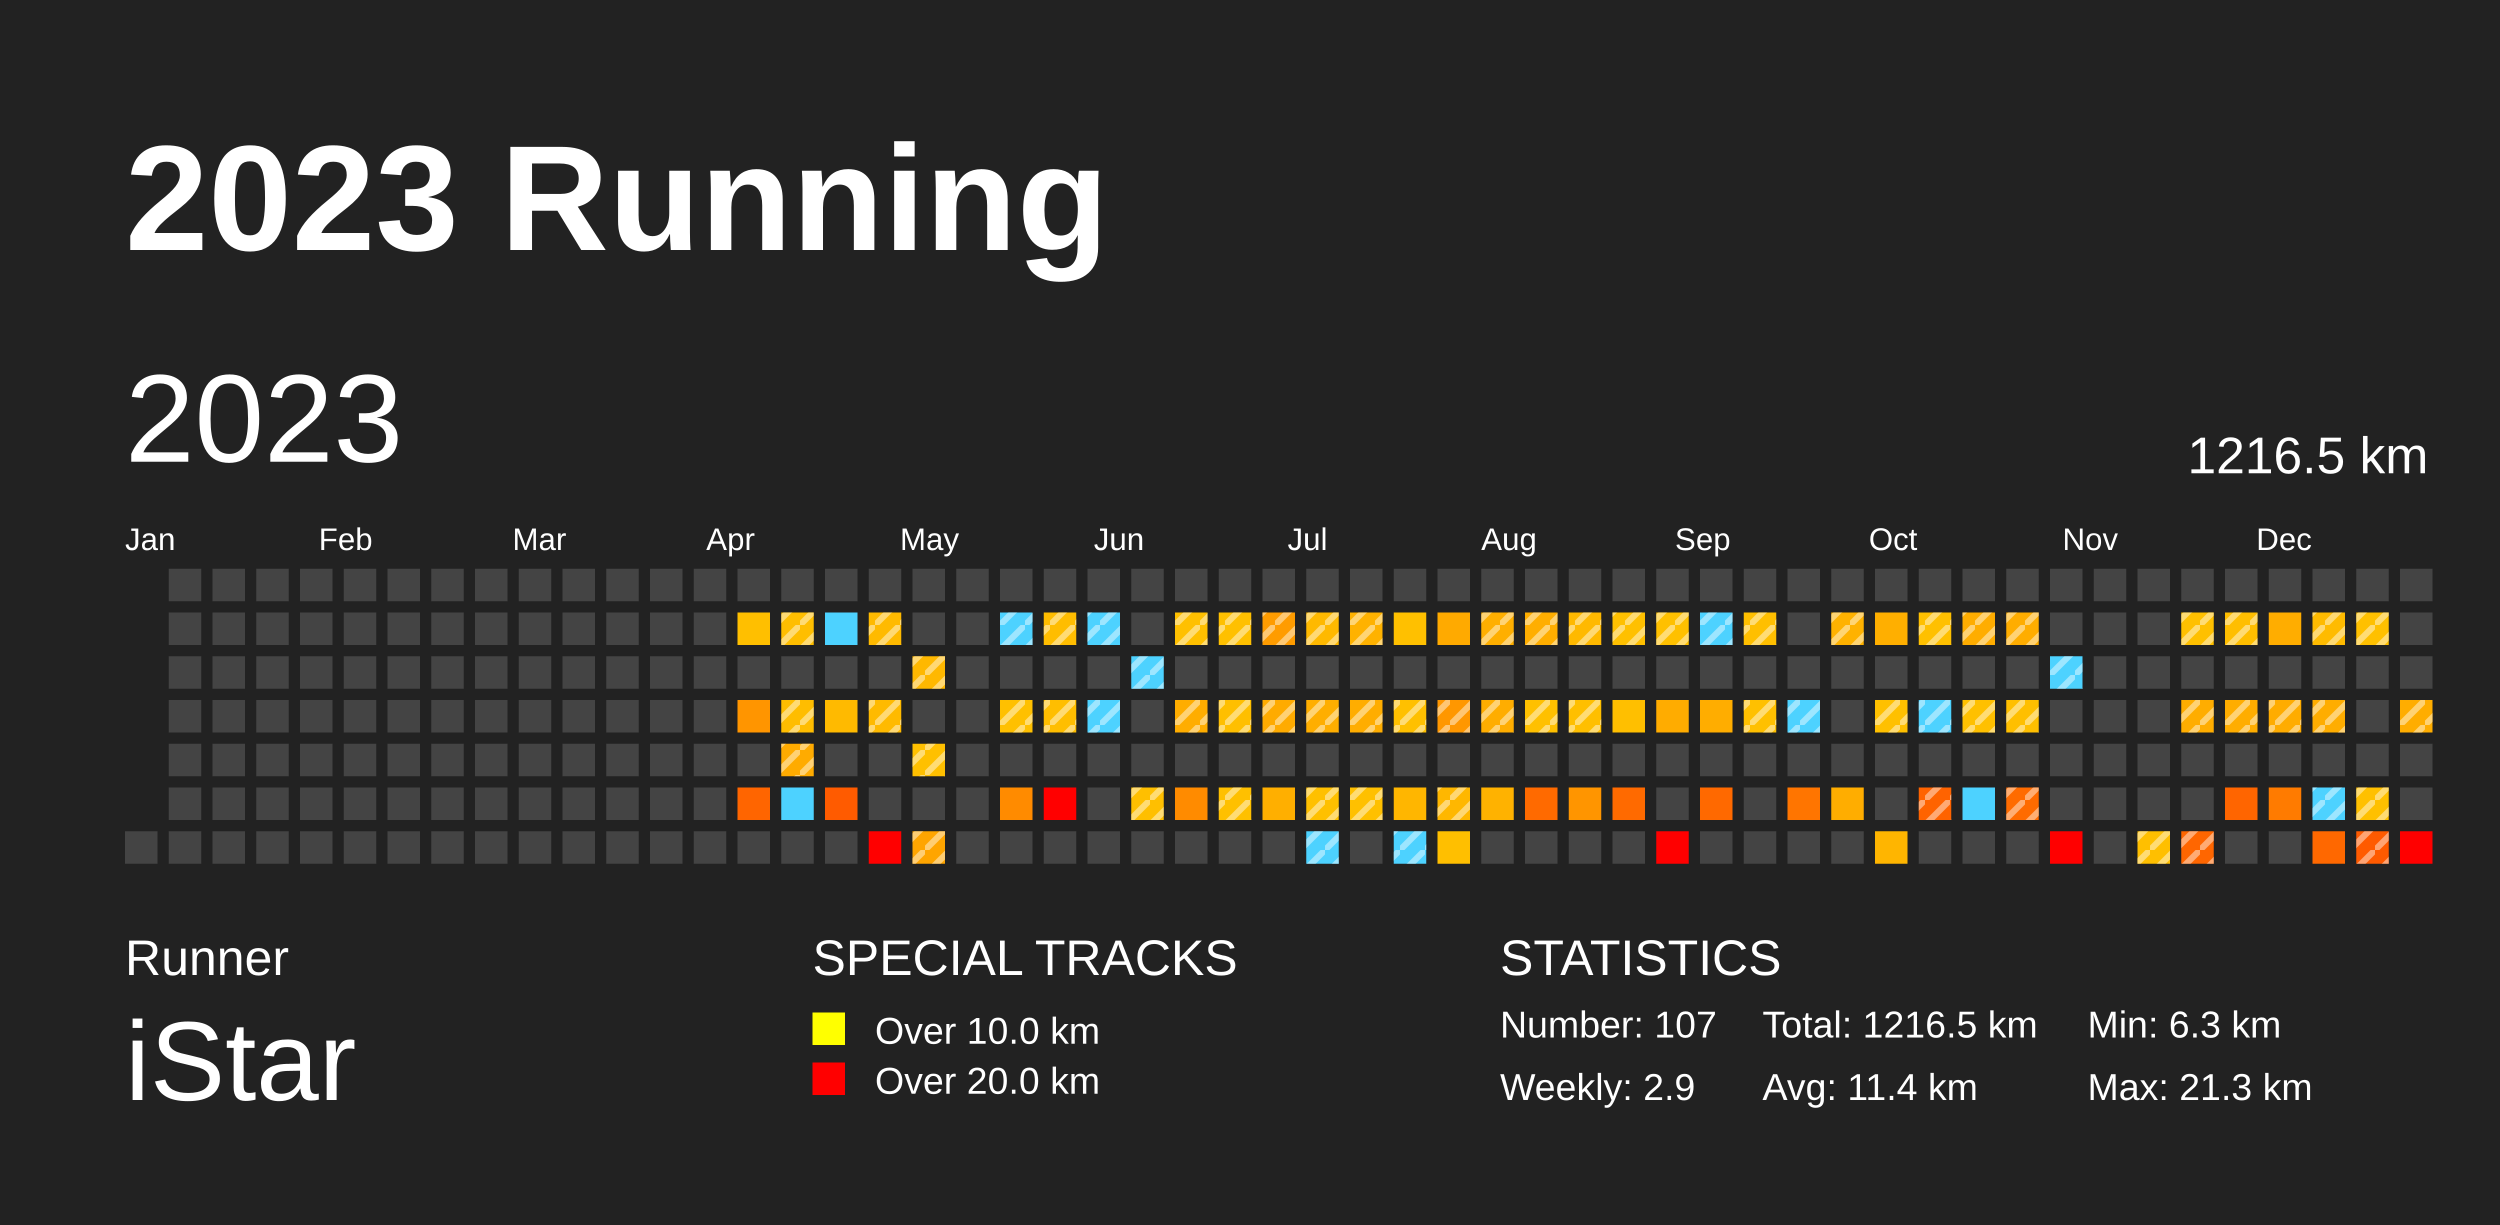
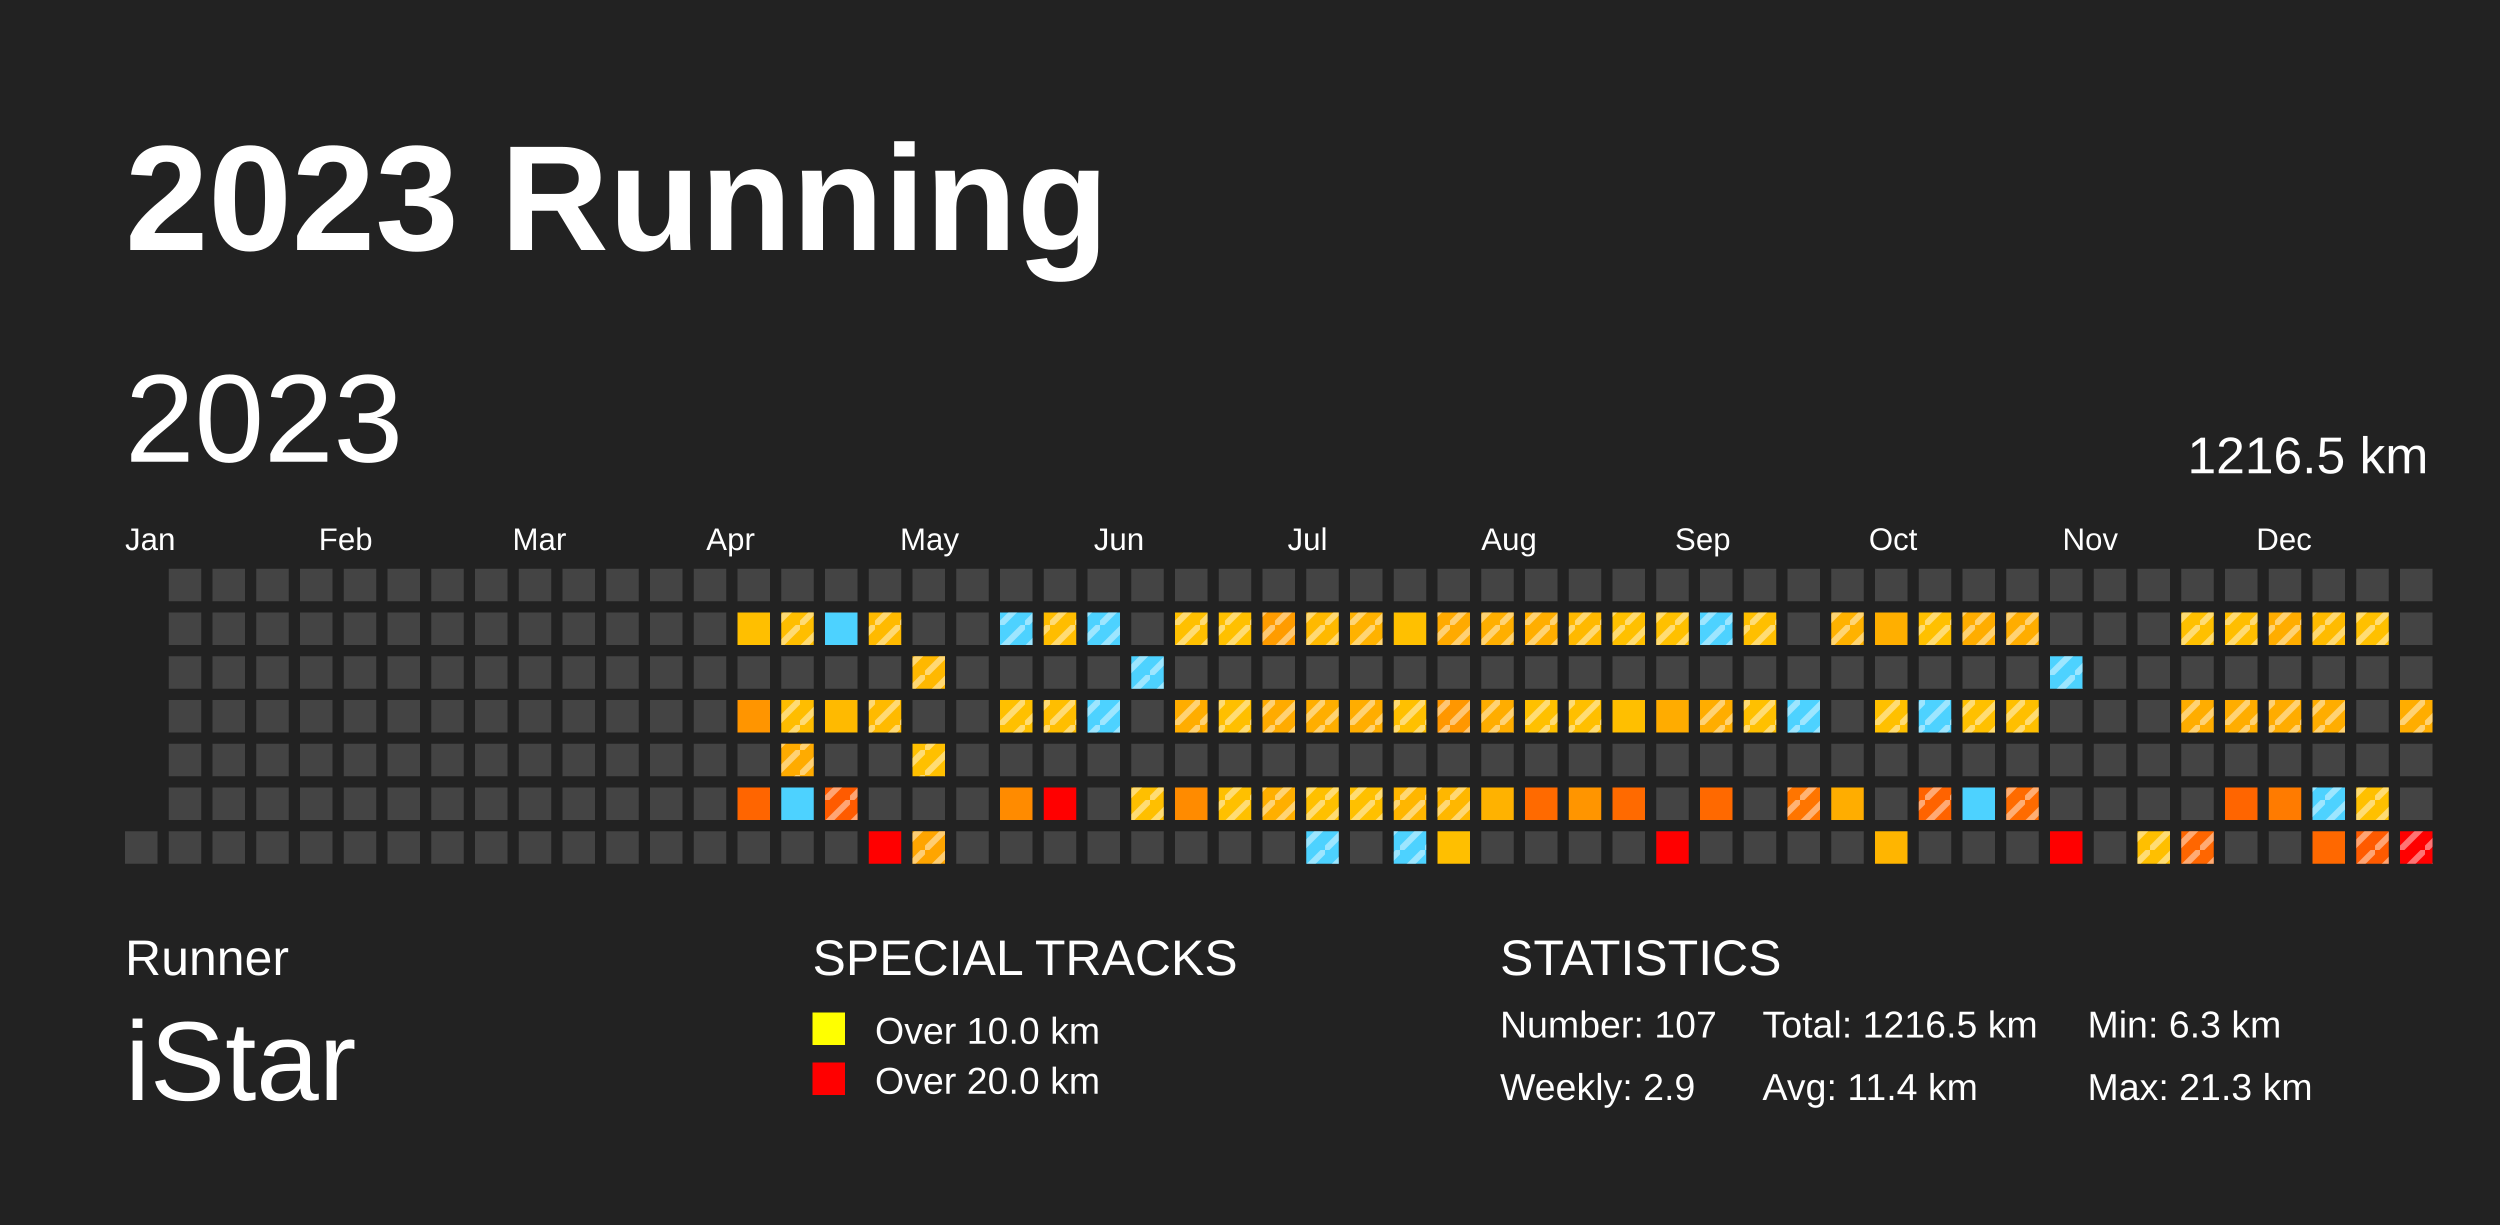
<svg xmlns="http://www.w3.org/2000/svg" baseProfile="full" height="98mm" version="1.1" viewBox="0,0,200,98" width="200mm">
  <defs>
    <pattern height="2" id="indoor-stripe" patternUnits="userSpaceOnUse" width="2">
      <line stroke="white" stroke-opacity="0.45" stroke-width="0.5" x1="0" x2="2" y1="2" y2="0" />
    </pattern>
  </defs>
  <rect fill="#222222" height="98" width="200" x="0" y="0" />
  <text fill="#FFFFFF" style="font-size:12px; font-family:Arial; font-weight:bold;" x="10" y="20">2023 Running</text>
  <text fill="#FFFFFF" style="font-size:4px; font-family:Arial" x="10" y="78">Runner</text>
  <text fill="#FFFFFF" style="font-size:9px; font-family:Arial" x="10" y="88">iStar</text>
  <text fill="#FFFFFF" style="font-size:4px; font-family:Arial" x="65" y="78">SPECIAL TRACKS</text>
  <rect fill="yellow" height="2.6" width="2.6" x="65" y="81" />
  <text fill="#FFFFFF" style="font-size:3px; font-family:Arial" x="70" y="83.5">Over 10.0 km</text>
  <rect fill="red" height="2.6" width="2.6" x="65" y="85" />
  <text fill="#FFFFFF" style="font-size:3px; font-family:Arial" x="70" y="87.5">Over 20.0 km</text>
  <text fill="#FFFFFF" style="font-size:4px; font-family:Arial" x="120" y="78">STATISTICS</text>
  <text fill="#FFFFFF" style="font-size:3px; font-family:Arial" x="120" y="83">Number: 107</text>
  <text fill="#FFFFFF" style="font-size:3px; font-family:Arial" x="120" y="88">Weekly: 2.9</text>
  <text fill="#FFFFFF" style="font-size:3px; font-family:Arial" x="141" y="83">Total: 1216.5 km</text>
  <text fill="#FFFFFF" style="font-size:3px; font-family:Arial" x="141" y="88">Avg: 11.4 km</text>
  <text fill="#FFFFFF" style="font-size:3px; font-family:Arial" x="167" y="83">Min: 6.3 km</text>
  <text fill="#FFFFFF" style="font-size:3px; font-family:Arial" x="167" y="88">Max: 21.3 km</text>
  <text dominant-baseline="hanging" fill="#FFFFFF" style="font-size:10.0px; font-family:Arial;" x="10" y="30">2023</text>
  <text dominant-baseline="hanging" fill="#FFFFFF" style="font-size:4.125px; font-family:Arial;" x="175" y="35">1216.5 km</text>
  <text fill="#FFFFFF" style="font-size:2.5px; font-family:Arial" x="10.0" y="44">Jan</text>
  <text fill="#FFFFFF" style="font-size:2.5px; font-family:Arial" x="25.5" y="44">Feb</text>
  <text fill="#FFFFFF" style="font-size:2.5px; font-family:Arial" x="41.0" y="44">Mar</text>
  <text fill="#FFFFFF" style="font-size:2.5px; font-family:Arial" x="56.5" y="44">Apr</text>
  <text fill="#FFFFFF" style="font-size:2.5px; font-family:Arial" x="72.0" y="44">May</text>
  <text fill="#FFFFFF" style="font-size:2.5px; font-family:Arial" x="87.5" y="44">Jun</text>
  <text fill="#FFFFFF" style="font-size:2.5px; font-family:Arial" x="103.0" y="44">Jul</text>
  <text fill="#FFFFFF" style="font-size:2.5px; font-family:Arial" x="118.5" y="44">Aug</text>
  <text fill="#FFFFFF" style="font-size:2.5px; font-family:Arial" x="134.0" y="44">Sep</text>
  <text fill="#FFFFFF" style="font-size:2.5px; font-family:Arial" x="149.5" y="44">Oct</text>
  <text fill="#FFFFFF" style="font-size:2.5px; font-family:Arial" x="165.0" y="44">Nov</text>
  <text fill="#FFFFFF" style="font-size:2.5px; font-family:Arial" x="180.5" y="44">Dec</text>
  <rect fill="#444444" height="2.6" width="2.6" x="10.0" y="66.5" />
  <rect fill="#444444" height="2.6" width="2.6" x="13.5" y="45.5" />
  <rect fill="#444444" height="2.6" width="2.6" x="13.5" y="49.0" />
  <rect fill="#444444" height="2.6" width="2.6" x="13.5" y="52.5" />
  <rect fill="#444444" height="2.6" width="2.6" x="13.5" y="56.0" />
  <rect fill="#444444" height="2.6" width="2.6" x="13.5" y="59.5" />
  <rect fill="#444444" height="2.6" width="2.6" x="13.5" y="63.0" />
  <rect fill="#444444" height="2.6" width="2.6" x="13.5" y="66.5" />
  <rect fill="#444444" height="2.6" width="2.6" x="17.0" y="45.5" />
  <rect fill="#444444" height="2.6" width="2.6" x="17.0" y="49.0" />
  <rect fill="#444444" height="2.6" width="2.6" x="17.0" y="52.5" />
  <rect fill="#444444" height="2.6" width="2.6" x="17.0" y="56.0" />
  <rect fill="#444444" height="2.6" width="2.6" x="17.0" y="59.5" />
  <rect fill="#444444" height="2.6" width="2.6" x="17.0" y="63.0" />
  <rect fill="#444444" height="2.6" width="2.6" x="17.0" y="66.5" />
  <rect fill="#444444" height="2.6" width="2.6" x="20.5" y="45.5" />
  <rect fill="#444444" height="2.6" width="2.6" x="20.5" y="49.0" />
  <rect fill="#444444" height="2.6" width="2.6" x="20.5" y="52.5" />
  <rect fill="#444444" height="2.6" width="2.6" x="20.5" y="56.0" />
  <rect fill="#444444" height="2.6" width="2.6" x="20.5" y="59.5" />
  <rect fill="#444444" height="2.6" width="2.6" x="20.5" y="63.0" />
  <rect fill="#444444" height="2.6" width="2.6" x="20.5" y="66.5" />
  <rect fill="#444444" height="2.6" width="2.6" x="24.0" y="45.5" />
  <rect fill="#444444" height="2.6" width="2.6" x="24.0" y="49.0" />
  <rect fill="#444444" height="2.6" width="2.6" x="24.0" y="52.5" />
  <rect fill="#444444" height="2.6" width="2.6" x="24.0" y="56.0" />
  <rect fill="#444444" height="2.6" width="2.6" x="24.0" y="59.5" />
  <rect fill="#444444" height="2.6" width="2.6" x="24.0" y="63.0" />
  <rect fill="#444444" height="2.6" width="2.6" x="24.0" y="66.5" />
  <rect fill="#444444" height="2.6" width="2.6" x="27.5" y="45.5" />
  <rect fill="#444444" height="2.6" width="2.6" x="27.5" y="49.0" />
  <rect fill="#444444" height="2.6" width="2.6" x="27.5" y="52.5" />
  <rect fill="#444444" height="2.6" width="2.6" x="27.5" y="56.0" />
  <rect fill="#444444" height="2.6" width="2.6" x="27.5" y="59.5" />
  <rect fill="#444444" height="2.6" width="2.6" x="27.5" y="63.0" />
  <rect fill="#444444" height="2.6" width="2.6" x="27.5" y="66.5" />
  <rect fill="#444444" height="2.6" width="2.6" x="31.0" y="45.5" />
  <rect fill="#444444" height="2.6" width="2.6" x="31.0" y="49.0" />
  <rect fill="#444444" height="2.6" width="2.6" x="31.0" y="52.5" />
  <rect fill="#444444" height="2.6" width="2.6" x="31.0" y="56.0" />
  <rect fill="#444444" height="2.6" width="2.6" x="31.0" y="59.5" />
  <rect fill="#444444" height="2.6" width="2.6" x="31.0" y="63.0" />
  <rect fill="#444444" height="2.6" width="2.6" x="31.0" y="66.5" />
  <rect fill="#444444" height="2.6" width="2.6" x="34.5" y="45.5" />
  <rect fill="#444444" height="2.6" width="2.6" x="34.5" y="49.0" />
  <rect fill="#444444" height="2.6" width="2.6" x="34.5" y="52.5" />
  <rect fill="#444444" height="2.6" width="2.6" x="34.5" y="56.0" />
  <rect fill="#444444" height="2.6" width="2.6" x="34.5" y="59.5" />
  <rect fill="#444444" height="2.6" width="2.6" x="34.5" y="63.0" />
  <rect fill="#444444" height="2.6" width="2.6" x="34.5" y="66.5" />
  <rect fill="#444444" height="2.6" width="2.6" x="38.0" y="45.5" />
  <rect fill="#444444" height="2.6" width="2.6" x="38.0" y="49.0" />
  <rect fill="#444444" height="2.6" width="2.6" x="38.0" y="52.5" />
  <rect fill="#444444" height="2.6" width="2.6" x="38.0" y="56.0" />
  <rect fill="#444444" height="2.6" width="2.6" x="38.0" y="59.5" />
  <rect fill="#444444" height="2.6" width="2.6" x="38.0" y="63.0" />
  <rect fill="#444444" height="2.6" width="2.6" x="38.0" y="66.5" />
  <rect fill="#444444" height="2.6" width="2.6" x="41.5" y="45.5" />
  <rect fill="#444444" height="2.6" width="2.6" x="41.5" y="49.0" />
  <rect fill="#444444" height="2.6" width="2.6" x="41.5" y="52.5" />
  <rect fill="#444444" height="2.6" width="2.6" x="41.5" y="56.0" />
  <rect fill="#444444" height="2.6" width="2.6" x="41.5" y="59.5" />
  <rect fill="#444444" height="2.6" width="2.6" x="41.5" y="63.0" />
  <rect fill="#444444" height="2.6" width="2.6" x="41.5" y="66.5" />
  <rect fill="#444444" height="2.6" width="2.6" x="45.0" y="45.5" />
  <rect fill="#444444" height="2.6" width="2.6" x="45.0" y="49.0" />
  <rect fill="#444444" height="2.6" width="2.6" x="45.0" y="52.5" />
  <rect fill="#444444" height="2.6" width="2.6" x="45.0" y="56.0" />
  <rect fill="#444444" height="2.6" width="2.6" x="45.0" y="59.5" />
  <rect fill="#444444" height="2.6" width="2.6" x="45.0" y="63.0" />
  <rect fill="#444444" height="2.6" width="2.6" x="45.0" y="66.5" />
  <rect fill="#444444" height="2.6" width="2.6" x="48.5" y="45.5" />
  <rect fill="#444444" height="2.6" width="2.6" x="48.5" y="49.0" />
  <rect fill="#444444" height="2.6" width="2.6" x="48.5" y="52.5" />
  <rect fill="#444444" height="2.6" width="2.6" x="48.5" y="56.0" />
  <rect fill="#444444" height="2.6" width="2.6" x="48.5" y="59.5" />
  <rect fill="#444444" height="2.6" width="2.6" x="48.5" y="63.0" />
  <rect fill="#444444" height="2.6" width="2.6" x="48.5" y="66.5" />
  <rect fill="#444444" height="2.6" width="2.6" x="52.0" y="45.5" />
  <rect fill="#444444" height="2.6" width="2.6" x="52.0" y="49.0" />
  <rect fill="#444444" height="2.6" width="2.6" x="52.0" y="52.5" />
  <rect fill="#444444" height="2.6" width="2.6" x="52.0" y="56.0" />
  <rect fill="#444444" height="2.6" width="2.6" x="52.0" y="59.5" />
  <rect fill="#444444" height="2.6" width="2.6" x="52.0" y="63.0" />
  <rect fill="#444444" height="2.6" width="2.6" x="52.0" y="66.5" />
  <rect fill="#444444" height="2.6" width="2.6" x="55.5" y="45.5" />
  <rect fill="#444444" height="2.6" width="2.6" x="55.5" y="49.0" />
  <rect fill="#444444" height="2.6" width="2.6" x="55.5" y="52.5" />
  <rect fill="#444444" height="2.6" width="2.6" x="55.5" y="56.0" />
  <rect fill="#444444" height="2.6" width="2.6" x="55.5" y="59.5" />
  <rect fill="#444444" height="2.6" width="2.6" x="55.5" y="63.0" />
  <rect fill="#444444" height="2.6" width="2.6" x="55.5" y="66.5" />
  <rect fill="#444444" height="2.6" width="2.6" x="59.0" y="45.5" />
  <rect fill="#ffbf00" height="2.6" width="2.6" x="59.0" y="49.0" />
  <rect fill="#444444" height="2.6" width="2.6" x="59.0" y="52.5" />
  <rect fill="#ff9500" height="2.6" width="2.6" x="59.0" y="56.0" />
  <rect fill="#444444" height="2.6" width="2.6" x="59.0" y="59.5" />
  <rect fill="#ff6500" height="2.6" width="2.6" x="59.0" y="63.0" />
  <rect fill="#444444" height="2.6" width="2.6" x="59.0" y="66.5" />
  <rect fill="#444444" height="2.6" width="2.6" x="62.5" y="45.5" />
  <rect fill="#ffbe00" height="2.6" width="2.6" x="62.5" y="49.0" />
  <rect fill="url(#indoor-stripe)" height="2.6" style="pointer-events: none;" width="2.6" x="62.5" y="49.0" />
  <rect fill="#444444" height="2.6" width="2.6" x="62.5" y="52.5" />
  <rect fill="#ffbd00" height="2.6" width="2.6" x="62.5" y="56.0" />
  <rect fill="url(#indoor-stripe)" height="2.6" style="pointer-events: none;" width="2.6" x="62.5" y="56.0" />
  <rect fill="#ffab00" height="2.6" width="2.6" x="62.5" y="59.5" />
  <rect fill="url(#indoor-stripe)" height="2.6" style="pointer-events: none;" width="2.6" x="62.5" y="59.5" />
  <rect fill="#4dd2ff" height="2.6" width="2.6" x="62.5" y="63.0" />
  <rect fill="#444444" height="2.6" width="2.6" x="62.5" y="66.5" />
  <rect fill="#444444" height="2.6" width="2.6" x="66.0" y="45.5" />
  <rect fill="#4dd2ff" height="2.6" width="2.6" x="66.0" y="49.0" />
  <rect fill="#444444" height="2.6" width="2.6" x="66.0" y="52.5" />
  <rect fill="#ffba00" height="2.6" width="2.6" x="66.0" y="56.0" />
  <rect fill="#444444" height="2.6" width="2.6" x="66.0" y="59.5" />
  <rect fill="#ff5b00" height="2.6" width="2.6" x="66.0" y="63.0" />
+   <rect fill="url(#indoor-stripe)" height="2.6" style="pointer-events: none;" width="2.6" x="66.0" y="63.0" />
  <rect fill="#444444" height="2.6" width="2.6" x="66.0" y="66.5" />
  <rect fill="#444444" height="2.6" width="2.6" x="69.5" y="45.5" />
  <rect fill="#ffba00" height="2.6" width="2.6" x="69.5" y="49.0" />
  <rect fill="url(#indoor-stripe)" height="2.6" style="pointer-events: none;" width="2.6" x="69.5" y="49.0" />
  <rect fill="#444444" height="2.6" width="2.6" x="69.5" y="52.5" />
  <rect fill="#ffba00" height="2.6" width="2.6" x="69.5" y="56.0" />
  <rect fill="url(#indoor-stripe)" height="2.6" style="pointer-events: none;" width="2.6" x="69.5" y="56.0" />
  <rect fill="#444444" height="2.6" width="2.6" x="69.5" y="59.5" />
  <rect fill="#444444" height="2.6" width="2.6" x="69.5" y="63.0" />
  <rect fill="red" height="2.6" width="2.6" x="69.5" y="66.5" />
  <rect fill="#444444" height="2.6" width="2.6" x="73.0" y="45.5" />
  <rect fill="#444444" height="2.6" width="2.6" x="73.0" y="49.0" />
  <rect fill="#ffb800" height="2.6" width="2.6" x="73.0" y="52.5" />
  <rect fill="url(#indoor-stripe)" height="2.6" style="pointer-events: none;" width="2.6" x="73.0" y="52.5" />
  <rect fill="#444444" height="2.6" width="2.6" x="73.0" y="56.0" />
  <rect fill="#ffc000" height="2.6" width="2.6" x="73.0" y="59.5" />
  <rect fill="url(#indoor-stripe)" height="2.6" style="pointer-events: none;" width="2.6" x="73.0" y="59.5" />
  <rect fill="#444444" height="2.6" width="2.6" x="73.0" y="63.0" />
  <rect fill="#ffa500" height="2.6" width="2.6" x="73.0" y="66.5" />
  <rect fill="url(#indoor-stripe)" height="2.6" style="pointer-events: none;" width="2.6" x="73.0" y="66.5" />
  <rect fill="#444444" height="2.6" width="2.6" x="76.5" y="45.5" />
  <rect fill="#444444" height="2.6" width="2.6" x="76.5" y="49.0" />
  <rect fill="#444444" height="2.6" width="2.6" x="76.5" y="52.5" />
  <rect fill="#444444" height="2.6" width="2.6" x="76.5" y="56.0" />
  <rect fill="#444444" height="2.6" width="2.6" x="76.5" y="59.5" />
  <rect fill="#444444" height="2.6" width="2.6" x="76.5" y="63.0" />
  <rect fill="#444444" height="2.6" width="2.6" x="76.5" y="66.5" />
  <rect fill="#444444" height="2.6" width="2.6" x="80.0" y="45.5" />
  <rect fill="#4dd2ff" height="2.6" width="2.6" x="80.0" y="49.0" />
  <rect fill="url(#indoor-stripe)" height="2.6" style="pointer-events: none;" width="2.6" x="80.0" y="49.0" />
  <rect fill="#444444" height="2.6" width="2.6" x="80.0" y="52.5" />
  <rect fill="#ffc000" height="2.6" width="2.6" x="80.0" y="56.0" />
  <rect fill="url(#indoor-stripe)" height="2.6" style="pointer-events: none;" width="2.6" x="80.0" y="56.0" />
  <rect fill="#444444" height="2.6" width="2.6" x="80.0" y="59.5" />
  <rect fill="#ff8b00" height="2.6" width="2.6" x="80.0" y="63.0" />
  <rect fill="#444444" height="2.6" width="2.6" x="80.0" y="66.5" />
  <rect fill="#444444" height="2.6" width="2.6" x="83.5" y="45.5" />
  <rect fill="#ffbd00" height="2.6" width="2.6" x="83.5" y="49.0" />
  <rect fill="url(#indoor-stripe)" height="2.6" style="pointer-events: none;" width="2.6" x="83.5" y="49.0" />
  <rect fill="#444444" height="2.6" width="2.6" x="83.5" y="52.5" />
  <rect fill="#ffbe00" height="2.6" width="2.6" x="83.5" y="56.0" />
  <rect fill="url(#indoor-stripe)" height="2.6" style="pointer-events: none;" width="2.6" x="83.5" y="56.0" />
  <rect fill="#444444" height="2.6" width="2.6" x="83.5" y="59.5" />
  <rect fill="red" height="2.6" width="2.6" x="83.5" y="63.0" />
  <rect fill="#444444" height="2.6" width="2.6" x="83.5" y="66.5" />
  <rect fill="#444444" height="2.6" width="2.6" x="87.0" y="45.5" />
  <rect fill="#4dd2ff" height="2.6" width="2.6" x="87.0" y="49.0" />
  <rect fill="url(#indoor-stripe)" height="2.6" style="pointer-events: none;" width="2.6" x="87.0" y="49.0" />
  <rect fill="#444444" height="2.6" width="2.6" x="87.0" y="52.5" />
  <rect fill="#4dd2ff" height="2.6" width="2.6" x="87.0" y="56.0" />
  <rect fill="url(#indoor-stripe)" height="2.6" style="pointer-events: none;" width="2.6" x="87.0" y="56.0" />
  <rect fill="#444444" height="2.6" width="2.6" x="87.0" y="59.5" />
  <rect fill="#444444" height="2.6" width="2.6" x="87.0" y="63.0" />
  <rect fill="#444444" height="2.6" width="2.6" x="87.0" y="66.5" />
  <rect fill="#444444" height="2.6" width="2.6" x="90.5" y="45.5" />
  <rect fill="#444444" height="2.6" width="2.6" x="90.5" y="49.0" />
  <rect fill="#4dd2ff" height="2.6" width="2.6" x="90.5" y="52.5" />
  <rect fill="url(#indoor-stripe)" height="2.6" style="pointer-events: none;" width="2.6" x="90.5" y="52.5" />
  <rect fill="#444444" height="2.6" width="2.6" x="90.5" y="56.0" />
  <rect fill="#444444" height="2.6" width="2.6" x="90.5" y="59.5" />
  <rect fill="#ffbf00" height="2.6" width="2.6" x="90.5" y="63.0" />
  <rect fill="url(#indoor-stripe)" height="2.6" style="pointer-events: none;" width="2.6" x="90.5" y="63.0" />
  <rect fill="#444444" height="2.6" width="2.6" x="90.5" y="66.5" />
  <rect fill="#444444" height="2.6" width="2.6" x="94.0" y="45.5" />
  <rect fill="#ffc000" height="2.6" width="2.6" x="94.0" y="49.0" />
  <rect fill="url(#indoor-stripe)" height="2.6" style="pointer-events: none;" width="2.6" x="94.0" y="49.0" />
  <rect fill="#444444" height="2.6" width="2.6" x="94.0" y="52.5" />
  <rect fill="#ffad00" height="2.6" width="2.6" x="94.0" y="56.0" />
  <rect fill="url(#indoor-stripe)" height="2.6" style="pointer-events: none;" width="2.6" x="94.0" y="56.0" />
  <rect fill="#444444" height="2.6" width="2.6" x="94.0" y="59.5" />
  <rect fill="#ff8b00" height="2.6" width="2.6" x="94.0" y="63.0" />
  <rect fill="#444444" height="2.6" width="2.6" x="94.0" y="66.5" />
  <rect fill="#444444" height="2.6" width="2.6" x="97.5" y="45.5" />
  <rect fill="#ffc000" height="2.6" width="2.6" x="97.5" y="49.0" />
  <rect fill="url(#indoor-stripe)" height="2.6" style="pointer-events: none;" width="2.6" x="97.5" y="49.0" />
  <rect fill="#444444" height="2.6" width="2.6" x="97.5" y="52.5" />
  <rect fill="#ffbf00" height="2.6" width="2.6" x="97.5" y="56.0" />
  <rect fill="url(#indoor-stripe)" height="2.6" style="pointer-events: none;" width="2.6" x="97.5" y="56.0" />
  <rect fill="#444444" height="2.6" width="2.6" x="97.5" y="59.5" />
  <rect fill="#ffc000" height="2.6" width="2.6" x="97.5" y="63.0" />
  <rect fill="url(#indoor-stripe)" height="2.6" style="pointer-events: none;" width="2.6" x="97.5" y="63.0" />
  <rect fill="#444444" height="2.6" width="2.6" x="97.5" y="66.5" />
  <rect fill="#444444" height="2.6" width="2.6" x="101.0" y="45.5" />
  <rect fill="#ff9c00" height="2.6" width="2.6" x="101.0" y="49.0" />
  <rect fill="url(#indoor-stripe)" height="2.6" style="pointer-events: none;" width="2.6" x="101.0" y="49.0" />
  <rect fill="#444444" height="2.6" width="2.6" x="101.0" y="52.5" />
  <rect fill="#ffab00" height="2.6" width="2.6" x="101.0" y="56.0" />
  <rect fill="url(#indoor-stripe)" height="2.6" style="pointer-events: none;" width="2.6" x="101.0" y="56.0" />
  <rect fill="#444444" height="2.6" width="2.6" x="101.0" y="59.5" />
  <rect fill="#ffaf00" height="2.6" width="2.6" x="101.0" y="63.0" />
+   <rect fill="url(#indoor-stripe)" height="2.6" style="pointer-events: none;" width="2.6" x="101.0" y="63.0" />
  <rect fill="#444444" height="2.6" width="2.6" x="101.0" y="66.5" />
  <rect fill="#444444" height="2.6" width="2.6" x="104.5" y="45.5" />
  <rect fill="#ffb900" height="2.6" width="2.6" x="104.5" y="49.0" />
  <rect fill="url(#indoor-stripe)" height="2.6" style="pointer-events: none;" width="2.6" x="104.5" y="49.0" />
  <rect fill="#444444" height="2.6" width="2.6" x="104.5" y="52.5" />
  <rect fill="#ffae00" height="2.6" width="2.6" x="104.5" y="56.0" />
  <rect fill="url(#indoor-stripe)" height="2.6" style="pointer-events: none;" width="2.6" x="104.5" y="56.0" />
  <rect fill="#444444" height="2.6" width="2.6" x="104.5" y="59.5" />
  <rect fill="#ffc000" height="2.6" width="2.6" x="104.5" y="63.0" />
  <rect fill="url(#indoor-stripe)" height="2.6" style="pointer-events: none;" width="2.6" x="104.5" y="63.0" />
  <rect fill="#4dd2ff" height="2.6" width="2.6" x="104.5" y="66.5" />
  <rect fill="url(#indoor-stripe)" height="2.6" style="pointer-events: none;" width="2.6" x="104.5" y="66.5" />
  <rect fill="#444444" height="2.6" width="2.6" x="108.0" y="45.5" />
  <rect fill="#ffb200" height="2.6" width="2.6" x="108.0" y="49.0" />
  <rect fill="url(#indoor-stripe)" height="2.6" style="pointer-events: none;" width="2.6" x="108.0" y="49.0" />
  <rect fill="#444444" height="2.6" width="2.6" x="108.0" y="52.5" />
  <rect fill="#ffad00" height="2.6" width="2.6" x="108.0" y="56.0" />
  <rect fill="url(#indoor-stripe)" height="2.6" style="pointer-events: none;" width="2.6" x="108.0" y="56.0" />
  <rect fill="#444444" height="2.6" width="2.6" x="108.0" y="59.5" />
  <rect fill="#ffc000" height="2.6" width="2.6" x="108.0" y="63.0" />
  <rect fill="url(#indoor-stripe)" height="2.6" style="pointer-events: none;" width="2.6" x="108.0" y="63.0" />
  <rect fill="#444444" height="2.6" width="2.6" x="108.0" y="66.5" />
  <rect fill="#444444" height="2.6" width="2.6" x="111.5" y="45.5" />
  <rect fill="#ffc000" height="2.6" width="2.6" x="111.5" y="49.0" />
  <rect fill="#444444" height="2.6" width="2.6" x="111.5" y="52.5" />
  <rect fill="#ffc000" height="2.6" width="2.6" x="111.5" y="56.0" />
  <rect fill="url(#indoor-stripe)" height="2.6" style="pointer-events: none;" width="2.6" x="111.5" y="56.0" />
  <rect fill="#444444" height="2.6" width="2.6" x="111.5" y="59.5" />
  <rect fill="#ffb600" height="2.6" width="2.6" x="111.5" y="63.0" />
+   <rect fill="url(#indoor-stripe)" height="2.6" style="pointer-events: none;" width="2.6" x="111.5" y="63.0" />
  <rect fill="#4dd2ff" height="2.6" width="2.6" x="111.5" y="66.5" />
  <rect fill="url(#indoor-stripe)" height="2.6" style="pointer-events: none;" width="2.6" x="111.5" y="66.5" />
  <rect fill="#444444" height="2.6" width="2.6" x="115.0" y="45.5" />
  <rect fill="#ffaa00" height="2.6" width="2.6" x="115.0" y="49.0" />
+   <rect fill="url(#indoor-stripe)" height="2.6" style="pointer-events: none;" width="2.6" x="115.0" y="49.0" />
  <rect fill="#444444" height="2.6" width="2.6" x="115.0" y="52.5" />
  <rect fill="#ff9700" height="2.6" width="2.6" x="115.0" y="56.0" />
  <rect fill="url(#indoor-stripe)" height="2.6" style="pointer-events: none;" width="2.6" x="115.0" y="56.0" />
  <rect fill="#444444" height="2.6" width="2.6" x="115.0" y="59.5" />
  <rect fill="#ffb700" height="2.6" width="2.6" x="115.0" y="63.0" />
  <rect fill="url(#indoor-stripe)" height="2.6" style="pointer-events: none;" width="2.6" x="115.0" y="63.0" />
  <rect fill="#ffbf00" height="2.6" width="2.6" x="115.0" y="66.5" />
  <rect fill="#444444" height="2.6" width="2.6" x="118.5" y="45.5" />
  <rect fill="#ffaf00" height="2.6" width="2.6" x="118.5" y="49.0" />
  <rect fill="url(#indoor-stripe)" height="2.6" style="pointer-events: none;" width="2.6" x="118.5" y="49.0" />
  <rect fill="#444444" height="2.6" width="2.6" x="118.5" y="52.5" />
  <rect fill="#ffad00" height="2.6" width="2.6" x="118.5" y="56.0" />
  <rect fill="url(#indoor-stripe)" height="2.6" style="pointer-events: none;" width="2.6" x="118.5" y="56.0" />
  <rect fill="#444444" height="2.6" width="2.6" x="118.5" y="59.5" />
  <rect fill="#ffb200" height="2.6" width="2.6" x="118.5" y="63.0" />
  <rect fill="#444444" height="2.6" width="2.6" x="118.5" y="66.5" />
  <rect fill="#444444" height="2.6" width="2.6" x="122.0" y="45.5" />
  <rect fill="#ffae00" height="2.6" width="2.6" x="122.0" y="49.0" />
  <rect fill="url(#indoor-stripe)" height="2.6" style="pointer-events: none;" width="2.6" x="122.0" y="49.0" />
  <rect fill="#444444" height="2.6" width="2.6" x="122.0" y="52.5" />
  <rect fill="#ffc000" height="2.6" width="2.6" x="122.0" y="56.0" />
  <rect fill="url(#indoor-stripe)" height="2.6" style="pointer-events: none;" width="2.6" x="122.0" y="56.0" />
  <rect fill="#444444" height="2.6" width="2.6" x="122.0" y="59.5" />
  <rect fill="#ff6a00" height="2.6" width="2.6" x="122.0" y="63.0" />
  <rect fill="#444444" height="2.6" width="2.6" x="122.0" y="66.5" />
  <rect fill="#444444" height="2.6" width="2.6" x="125.5" y="45.5" />
  <rect fill="#ffb900" height="2.6" width="2.6" x="125.5" y="49.0" />
  <rect fill="url(#indoor-stripe)" height="2.6" style="pointer-events: none;" width="2.6" x="125.5" y="49.0" />
  <rect fill="#444444" height="2.6" width="2.6" x="125.5" y="52.5" />
  <rect fill="#ffbf00" height="2.6" width="2.6" x="125.5" y="56.0" />
  <rect fill="url(#indoor-stripe)" height="2.6" style="pointer-events: none;" width="2.6" x="125.5" y="56.0" />
  <rect fill="#444444" height="2.6" width="2.6" x="125.5" y="59.5" />
  <rect fill="#ff9500" height="2.6" width="2.6" x="125.5" y="63.0" />
  <rect fill="#444444" height="2.6" width="2.6" x="125.5" y="66.5" />
  <rect fill="#444444" height="2.6" width="2.6" x="129.0" y="45.5" />
  <rect fill="#ffc000" height="2.6" width="2.6" x="129.0" y="49.0" />
  <rect fill="url(#indoor-stripe)" height="2.6" style="pointer-events: none;" width="2.6" x="129.0" y="49.0" />
  <rect fill="#444444" height="2.6" width="2.6" x="129.0" y="52.5" />
  <rect fill="#ffbf00" height="2.6" width="2.6" x="129.0" y="56.0" />
  <rect fill="#444444" height="2.6" width="2.6" x="129.0" y="59.5" />
  <rect fill="#ff6a00" height="2.6" width="2.6" x="129.0" y="63.0" />
  <rect fill="#444444" height="2.6" width="2.6" x="129.0" y="66.5" />
  <rect fill="#444444" height="2.6" width="2.6" x="132.5" y="45.5" />
  <rect fill="#ffc000" height="2.6" width="2.6" x="132.5" y="49.0" />
  <rect fill="url(#indoor-stripe)" height="2.6" style="pointer-events: none;" width="2.6" x="132.5" y="49.0" />
  <rect fill="#444444" height="2.6" width="2.6" x="132.5" y="52.5" />
  <rect fill="#ffac00" height="2.6" width="2.6" x="132.5" y="56.0" />
  <rect fill="#444444" height="2.6" width="2.6" x="132.5" y="59.5" />
  <rect fill="#444444" height="2.6" width="2.6" x="132.5" y="63.0" />
  <rect fill="red" height="2.6" width="2.6" x="132.5" y="66.5" />
  <rect fill="#444444" height="2.6" width="2.6" x="136.0" y="45.5" />
  <rect fill="#4dd2ff" height="2.6" width="2.6" x="136.0" y="49.0" />
  <rect fill="url(#indoor-stripe)" height="2.6" style="pointer-events: none;" width="2.6" x="136.0" y="49.0" />
  <rect fill="#444444" height="2.6" width="2.6" x="136.0" y="52.5" />
  <rect fill="#ffad00" height="2.6" width="2.6" x="136.0" y="56.0" />
+   <rect fill="url(#indoor-stripe)" height="2.6" style="pointer-events: none;" width="2.6" x="136.0" y="56.0" />
  <rect fill="#444444" height="2.6" width="2.6" x="136.0" y="59.5" />
  <rect fill="#ff6900" height="2.6" width="2.6" x="136.0" y="63.0" />
  <rect fill="#444444" height="2.6" width="2.6" x="136.0" y="66.5" />
  <rect fill="#444444" height="2.6" width="2.6" x="139.5" y="45.5" />
  <rect fill="#ffbf00" height="2.6" width="2.6" x="139.5" y="49.0" />
  <rect fill="url(#indoor-stripe)" height="2.6" style="pointer-events: none;" width="2.6" x="139.5" y="49.0" />
  <rect fill="#444444" height="2.6" width="2.6" x="139.5" y="52.5" />
  <rect fill="#ffc000" height="2.6" width="2.6" x="139.5" y="56.0" />
  <rect fill="url(#indoor-stripe)" height="2.6" style="pointer-events: none;" width="2.6" x="139.5" y="56.0" />
  <rect fill="#444444" height="2.6" width="2.6" x="139.5" y="59.5" />
  <rect fill="#444444" height="2.6" width="2.6" x="139.5" y="63.0" />
  <rect fill="#444444" height="2.6" width="2.6" x="139.5" y="66.5" />
  <rect fill="#444444" height="2.6" width="2.6" x="143.0" y="45.5" />
  <rect fill="#444444" height="2.6" width="2.6" x="143.0" y="49.0" />
  <rect fill="#444444" height="2.6" width="2.6" x="143.0" y="52.5" />
  <rect fill="#4dd2ff" height="2.6" width="2.6" x="143.0" y="56.0" />
  <rect fill="url(#indoor-stripe)" height="2.6" style="pointer-events: none;" width="2.6" x="143.0" y="56.0" />
  <rect fill="#444444" height="2.6" width="2.6" x="143.0" y="59.5" />
  <rect fill="#ff7500" height="2.6" width="2.6" x="143.0" y="63.0" />
+   <rect fill="url(#indoor-stripe)" height="2.6" style="pointer-events: none;" width="2.6" x="143.0" y="63.0" />
  <rect fill="#444444" height="2.6" width="2.6" x="143.0" y="66.5" />
  <rect fill="#444444" height="2.6" width="2.6" x="146.5" y="45.5" />
  <rect fill="#ffb200" height="2.6" width="2.6" x="146.5" y="49.0" />
  <rect fill="url(#indoor-stripe)" height="2.6" style="pointer-events: none;" width="2.6" x="146.5" y="49.0" />
  <rect fill="#444444" height="2.6" width="2.6" x="146.5" y="52.5" />
  <rect fill="#444444" height="2.6" width="2.6" x="146.5" y="56.0" />
  <rect fill="#444444" height="2.6" width="2.6" x="146.5" y="59.5" />
  <rect fill="#ffad00" height="2.6" width="2.6" x="146.5" y="63.0" />
  <rect fill="#444444" height="2.6" width="2.6" x="146.5" y="66.5" />
  <rect fill="#444444" height="2.6" width="2.6" x="150.0" y="45.5" />
  <rect fill="#ffaf00" height="2.6" width="2.6" x="150.0" y="49.0" />
  <rect fill="#444444" height="2.6" width="2.6" x="150.0" y="52.5" />
  <rect fill="#ffc000" height="2.6" width="2.6" x="150.0" y="56.0" />
  <rect fill="url(#indoor-stripe)" height="2.6" style="pointer-events: none;" width="2.6" x="150.0" y="56.0" />
  <rect fill="#444444" height="2.6" width="2.6" x="150.0" y="59.5" />
  <rect fill="#444444" height="2.6" width="2.6" x="150.0" y="63.0" />
  <rect fill="#ffb500" height="2.6" width="2.6" x="150.0" y="66.5" />
  <rect fill="#444444" height="2.6" width="2.6" x="153.5" y="45.5" />
  <rect fill="#ffc000" height="2.6" width="2.6" x="153.5" y="49.0" />
  <rect fill="url(#indoor-stripe)" height="2.6" style="pointer-events: none;" width="2.6" x="153.5" y="49.0" />
  <rect fill="#444444" height="2.6" width="2.6" x="153.5" y="52.5" />
  <rect fill="#4dd2ff" height="2.6" width="2.6" x="153.5" y="56.0" />
  <rect fill="url(#indoor-stripe)" height="2.6" style="pointer-events: none;" width="2.6" x="153.5" y="56.0" />
  <rect fill="#444444" height="2.6" width="2.6" x="153.5" y="59.5" />
  <rect fill="#ff6300" height="2.6" width="2.6" x="153.5" y="63.0" />
  <rect fill="url(#indoor-stripe)" height="2.6" style="pointer-events: none;" width="2.6" x="153.5" y="63.0" />
  <rect fill="#444444" height="2.6" width="2.6" x="153.5" y="66.5" />
  <rect fill="#444444" height="2.6" width="2.6" x="157.0" y="45.5" />
  <rect fill="#ffad00" height="2.6" width="2.6" x="157.0" y="49.0" />
  <rect fill="url(#indoor-stripe)" height="2.6" style="pointer-events: none;" width="2.6" x="157.0" y="49.0" />
  <rect fill="#444444" height="2.6" width="2.6" x="157.0" y="52.5" />
  <rect fill="#ffc000" height="2.6" width="2.6" x="157.0" y="56.0" />
  <rect fill="url(#indoor-stripe)" height="2.6" style="pointer-events: none;" width="2.6" x="157.0" y="56.0" />
  <rect fill="#444444" height="2.6" width="2.6" x="157.0" y="59.5" />
  <rect fill="#4dd2ff" height="2.6" width="2.6" x="157.0" y="63.0" />
  <rect fill="#444444" height="2.6" width="2.6" x="157.0" y="66.5" />
  <rect fill="#444444" height="2.6" width="2.6" x="160.5" y="45.5" />
  <rect fill="#ffad00" height="2.6" width="2.6" x="160.5" y="49.0" />
  <rect fill="url(#indoor-stripe)" height="2.6" style="pointer-events: none;" width="2.6" x="160.5" y="49.0" />
  <rect fill="#444444" height="2.6" width="2.6" x="160.5" y="52.5" />
  <rect fill="#ffbf00" height="2.6" width="2.6" x="160.5" y="56.0" />
  <rect fill="url(#indoor-stripe)" height="2.6" style="pointer-events: none;" width="2.6" x="160.5" y="56.0" />
  <rect fill="#444444" height="2.6" width="2.6" x="160.5" y="59.5" />
  <rect fill="#ff6b00" height="2.6" width="2.6" x="160.5" y="63.0" />
  <rect fill="url(#indoor-stripe)" height="2.6" style="pointer-events: none;" width="2.6" x="160.5" y="63.0" />
  <rect fill="#444444" height="2.6" width="2.6" x="160.5" y="66.5" />
  <rect fill="#444444" height="2.6" width="2.6" x="164.0" y="45.5" />
  <rect fill="#444444" height="2.6" width="2.6" x="164.0" y="49.0" />
  <rect fill="#4dd2ff" height="2.6" width="2.6" x="164.0" y="52.5" />
  <rect fill="url(#indoor-stripe)" height="2.6" style="pointer-events: none;" width="2.6" x="164.0" y="52.5" />
  <rect fill="#444444" height="2.6" width="2.6" x="164.0" y="56.0" />
  <rect fill="#444444" height="2.6" width="2.6" x="164.0" y="59.5" />
  <rect fill="#444444" height="2.6" width="2.6" x="164.0" y="63.0" />
  <rect fill="red" height="2.6" width="2.6" x="164.0" y="66.5" />
  <rect fill="#444444" height="2.6" width="2.6" x="167.5" y="45.5" />
  <rect fill="#444444" height="2.6" width="2.6" x="167.5" y="49.0" />
  <rect fill="#444444" height="2.6" width="2.6" x="167.5" y="52.5" />
  <rect fill="#444444" height="2.6" width="2.6" x="167.5" y="56.0" />
  <rect fill="#444444" height="2.6" width="2.6" x="167.5" y="59.5" />
  <rect fill="#444444" height="2.6" width="2.6" x="167.5" y="63.0" />
  <rect fill="#444444" height="2.6" width="2.6" x="167.5" y="66.5" />
  <rect fill="#444444" height="2.6" width="2.6" x="171.0" y="45.5" />
  <rect fill="#444444" height="2.6" width="2.6" x="171.0" y="49.0" />
  <rect fill="#444444" height="2.6" width="2.6" x="171.0" y="52.5" />
  <rect fill="#444444" height="2.6" width="2.6" x="171.0" y="56.0" />
  <rect fill="#444444" height="2.6" width="2.6" x="171.0" y="59.5" />
  <rect fill="#444444" height="2.6" width="2.6" x="171.0" y="63.0" />
  <rect fill="#ffbf00" height="2.6" width="2.6" x="171.0" y="66.5" />
  <rect fill="url(#indoor-stripe)" height="2.6" style="pointer-events: none;" width="2.6" x="171.0" y="66.5" />
  <rect fill="#444444" height="2.6" width="2.6" x="174.5" y="45.5" />
  <rect fill="#ffc000" height="2.6" width="2.6" x="174.5" y="49.0" />
  <rect fill="url(#indoor-stripe)" height="2.6" style="pointer-events: none;" width="2.6" x="174.5" y="49.0" />
  <rect fill="#444444" height="2.6" width="2.6" x="174.5" y="52.5" />
  <rect fill="#ffad00" height="2.6" width="2.6" x="174.5" y="56.0" />
  <rect fill="url(#indoor-stripe)" height="2.6" style="pointer-events: none;" width="2.6" x="174.5" y="56.0" />
  <rect fill="#444444" height="2.6" width="2.6" x="174.5" y="59.5" />
  <rect fill="#444444" height="2.6" width="2.6" x="174.5" y="63.0" />
  <rect fill="#ff6600" height="2.6" width="2.6" x="174.5" y="66.5" />
  <rect fill="url(#indoor-stripe)" height="2.6" style="pointer-events: none;" width="2.6" x="174.5" y="66.5" />
  <rect fill="#444444" height="2.6" width="2.6" x="178.0" y="45.5" />
  <rect fill="#ffbe00" height="2.6" width="2.6" x="178.0" y="49.0" />
  <rect fill="url(#indoor-stripe)" height="2.6" style="pointer-events: none;" width="2.6" x="178.0" y="49.0" />
  <rect fill="#444444" height="2.6" width="2.6" x="178.0" y="52.5" />
  <rect fill="#ffad00" height="2.6" width="2.6" x="178.0" y="56.0" />
  <rect fill="url(#indoor-stripe)" height="2.6" style="pointer-events: none;" width="2.6" x="178.0" y="56.0" />
  <rect fill="#444444" height="2.6" width="2.6" x="178.0" y="59.5" />
  <rect fill="#ff6500" height="2.6" width="2.6" x="178.0" y="63.0" />
  <rect fill="#444444" height="2.6" width="2.6" x="178.0" y="66.5" />
  <rect fill="#444444" height="2.6" width="2.6" x="181.5" y="45.5" />
  <rect fill="#ffad00" height="2.6" width="2.6" x="181.5" y="49.0" />
+   <rect fill="url(#indoor-stripe)" height="2.6" style="pointer-events: none;" width="2.6" x="181.5" y="49.0" />
  <rect fill="#444444" height="2.6" width="2.6" x="181.5" y="52.5" />
  <rect fill="#ffac00" height="2.6" width="2.6" x="181.5" y="56.0" />
  <rect fill="url(#indoor-stripe)" height="2.6" style="pointer-events: none;" width="2.6" x="181.5" y="56.0" />
  <rect fill="#444444" height="2.6" width="2.6" x="181.5" y="59.5" />
  <rect fill="#ff7b00" height="2.6" width="2.6" x="181.5" y="63.0" />
  <rect fill="#444444" height="2.6" width="2.6" x="181.5" y="66.5" />
  <rect fill="#444444" height="2.6" width="2.6" x="185.0" y="45.5" />
  <rect fill="#ffbb00" height="2.6" width="2.6" x="185.0" y="49.0" />
  <rect fill="url(#indoor-stripe)" height="2.6" style="pointer-events: none;" width="2.6" x="185.0" y="49.0" />
  <rect fill="#444444" height="2.6" width="2.6" x="185.0" y="52.5" />
  <rect fill="#ffad00" height="2.6" width="2.6" x="185.0" y="56.0" />
  <rect fill="url(#indoor-stripe)" height="2.6" style="pointer-events: none;" width="2.6" x="185.0" y="56.0" />
  <rect fill="#444444" height="2.6" width="2.6" x="185.0" y="59.5" />
  <rect fill="#4dd2ff" height="2.6" width="2.6" x="185.0" y="63.0" />
  <rect fill="url(#indoor-stripe)" height="2.6" style="pointer-events: none;" width="2.6" x="185.0" y="63.0" />
  <rect fill="#ff6800" height="2.6" width="2.6" x="185.0" y="66.5" />
  <rect fill="#444444" height="2.6" width="2.6" x="188.5" y="45.5" />
  <rect fill="#ffc000" height="2.6" width="2.6" x="188.5" y="49.0" />
  <rect fill="url(#indoor-stripe)" height="2.6" style="pointer-events: none;" width="2.6" x="188.5" y="49.0" />
  <rect fill="#444444" height="2.6" width="2.6" x="188.5" y="52.5" />
  <rect fill="#444444" height="2.6" width="2.6" x="188.5" y="56.0" />
  <rect fill="#444444" height="2.6" width="2.6" x="188.5" y="59.5" />
  <rect fill="#ffc000" height="2.6" width="2.6" x="188.5" y="63.0" />
  <rect fill="url(#indoor-stripe)" height="2.6" style="pointer-events: none;" width="2.6" x="188.5" y="63.0" />
  <rect fill="#ff5a00" height="2.6" width="2.6" x="188.5" y="66.5" />
  <rect fill="url(#indoor-stripe)" height="2.6" style="pointer-events: none;" width="2.6" x="188.5" y="66.5" />
  <rect fill="#444444" height="2.6" width="2.6" x="192.0" y="45.5" />
  <rect fill="#444444" height="2.6" width="2.6" x="192.0" y="49.0" />
  <rect fill="#444444" height="2.6" width="2.6" x="192.0" y="52.5" />
  <rect fill="#ffad00" height="2.6" width="2.6" x="192.0" y="56.0" />
  <rect fill="url(#indoor-stripe)" height="2.6" style="pointer-events: none;" width="2.6" x="192.0" y="56.0" />
  <rect fill="#444444" height="2.6" width="2.6" x="192.0" y="59.5" />
  <rect fill="#444444" height="2.6" width="2.6" x="192.0" y="63.0" />
  <rect fill="red" height="2.6" width="2.6" x="192.0" y="66.5" />
+   <rect fill="url(#indoor-stripe)" height="2.6" style="pointer-events: none;" width="2.6" x="192.0" y="66.5" />
</svg>
